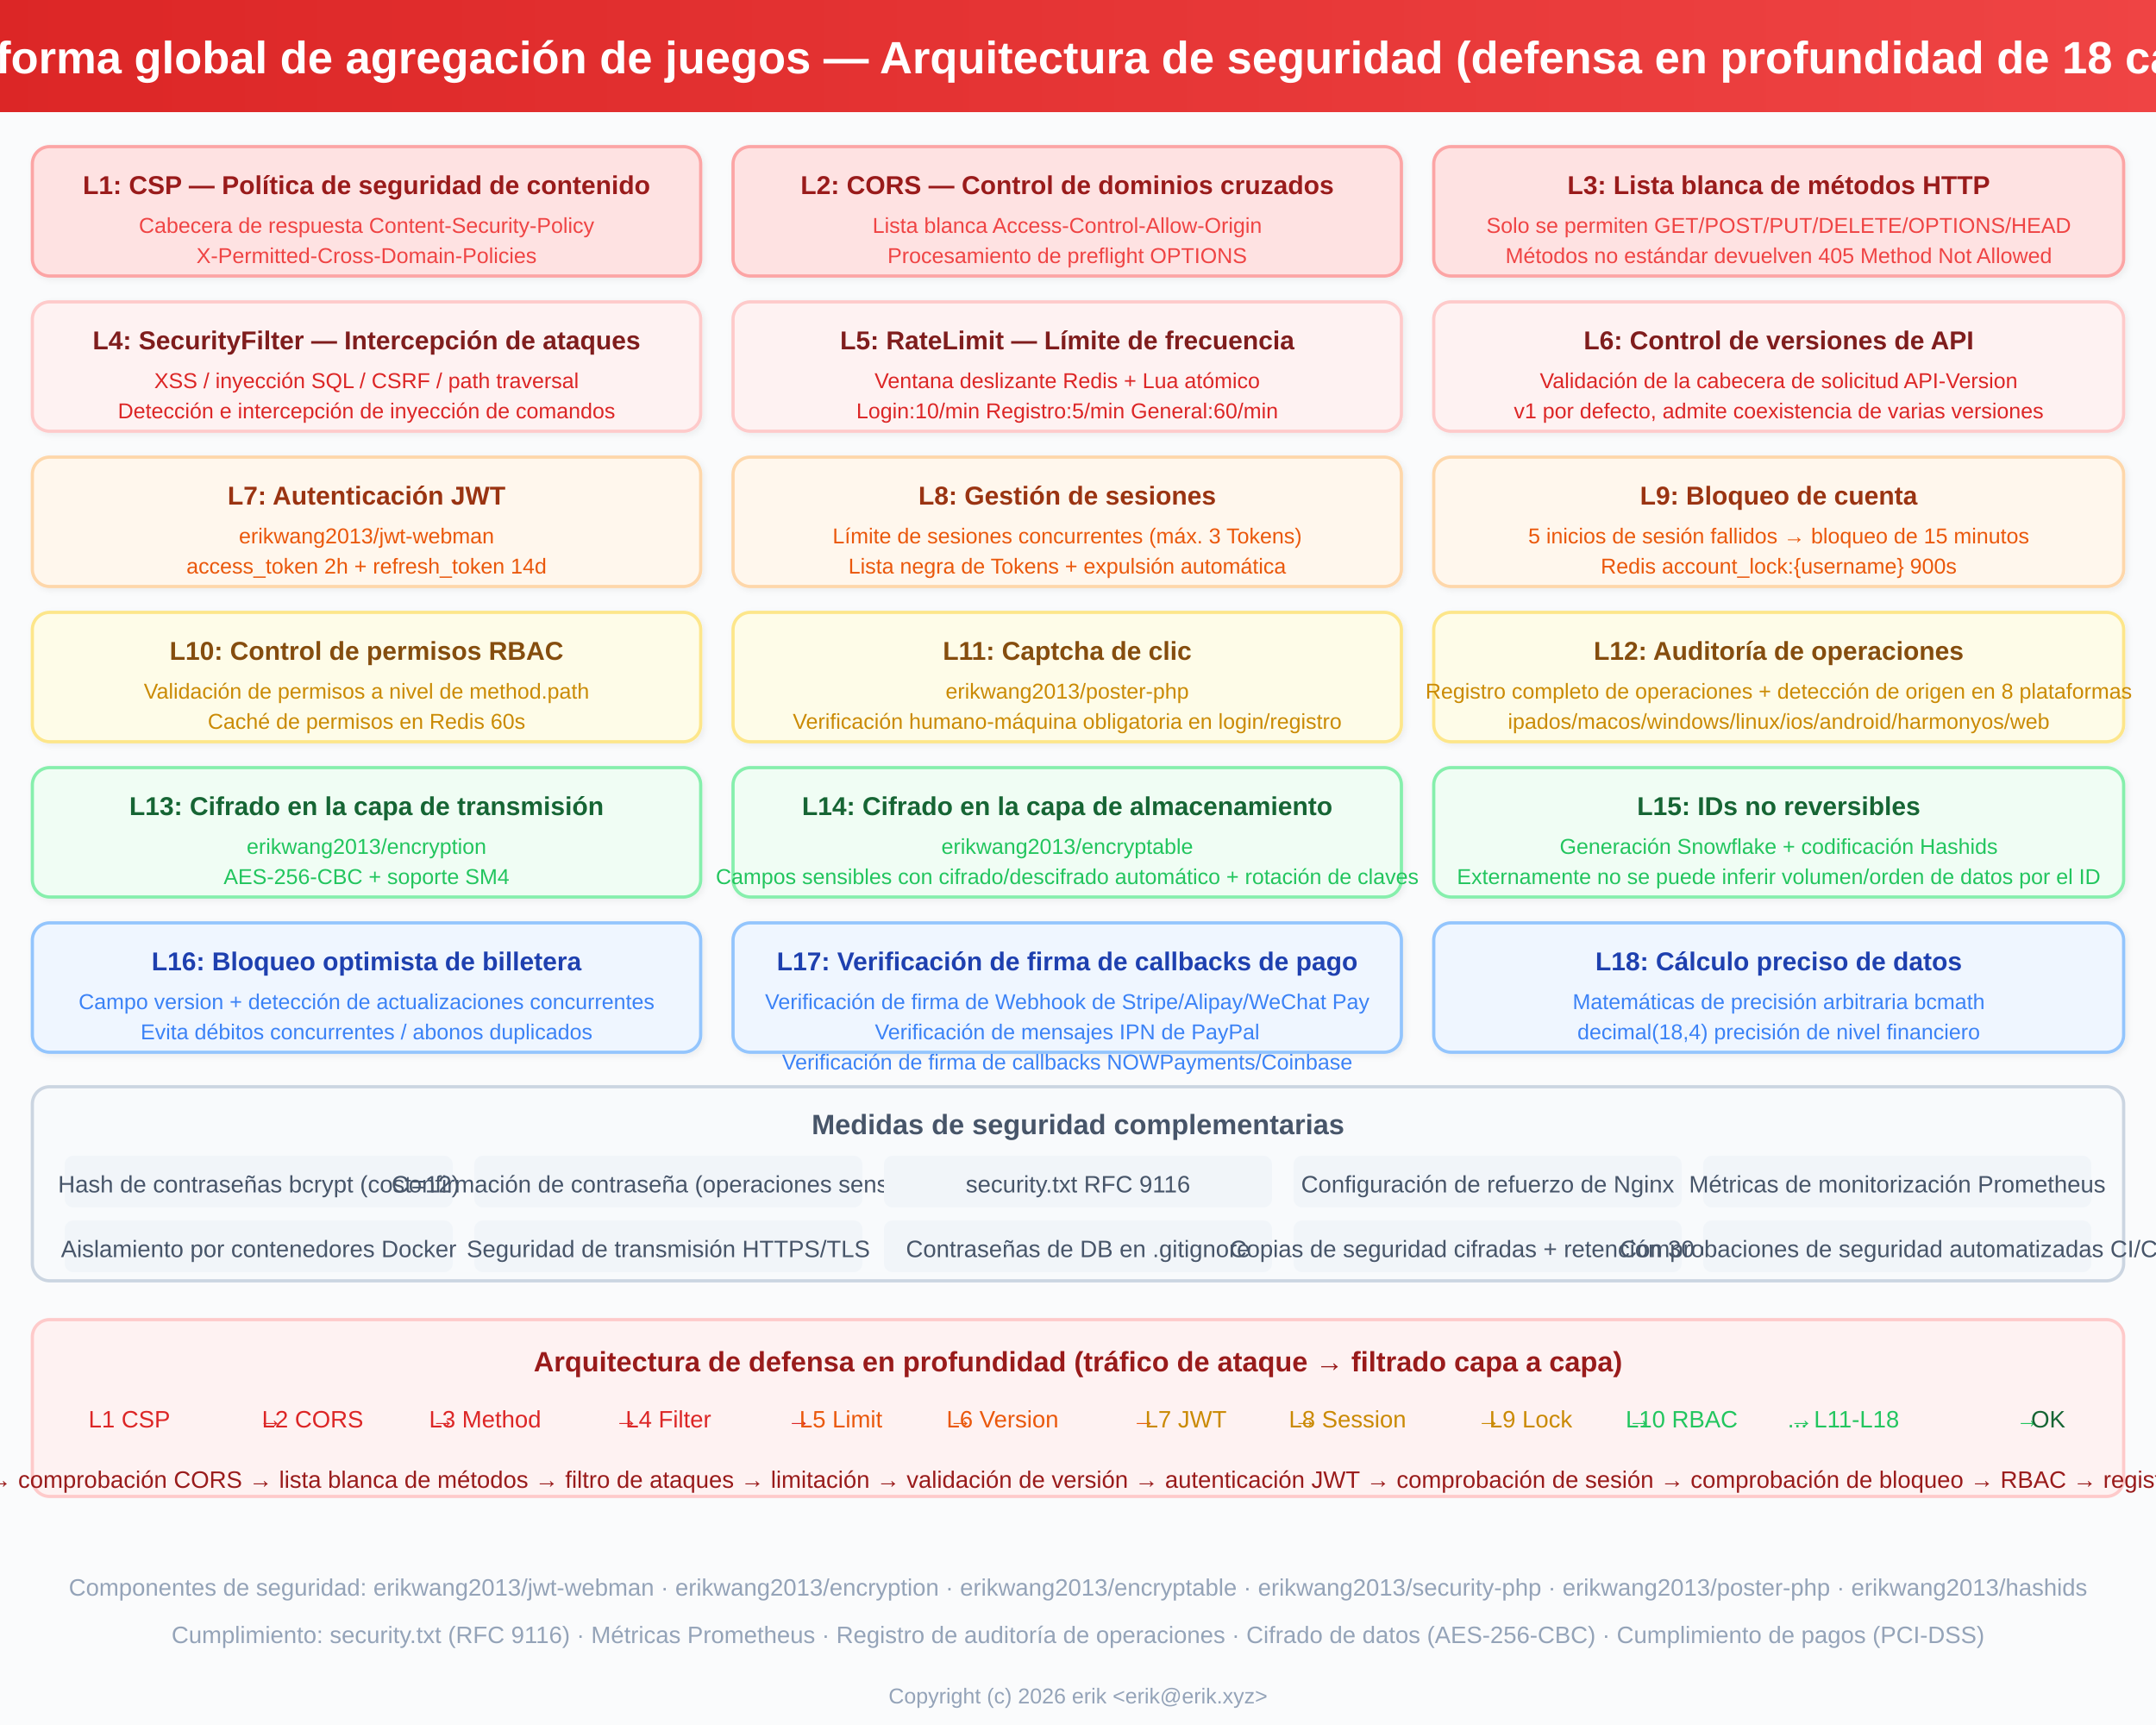
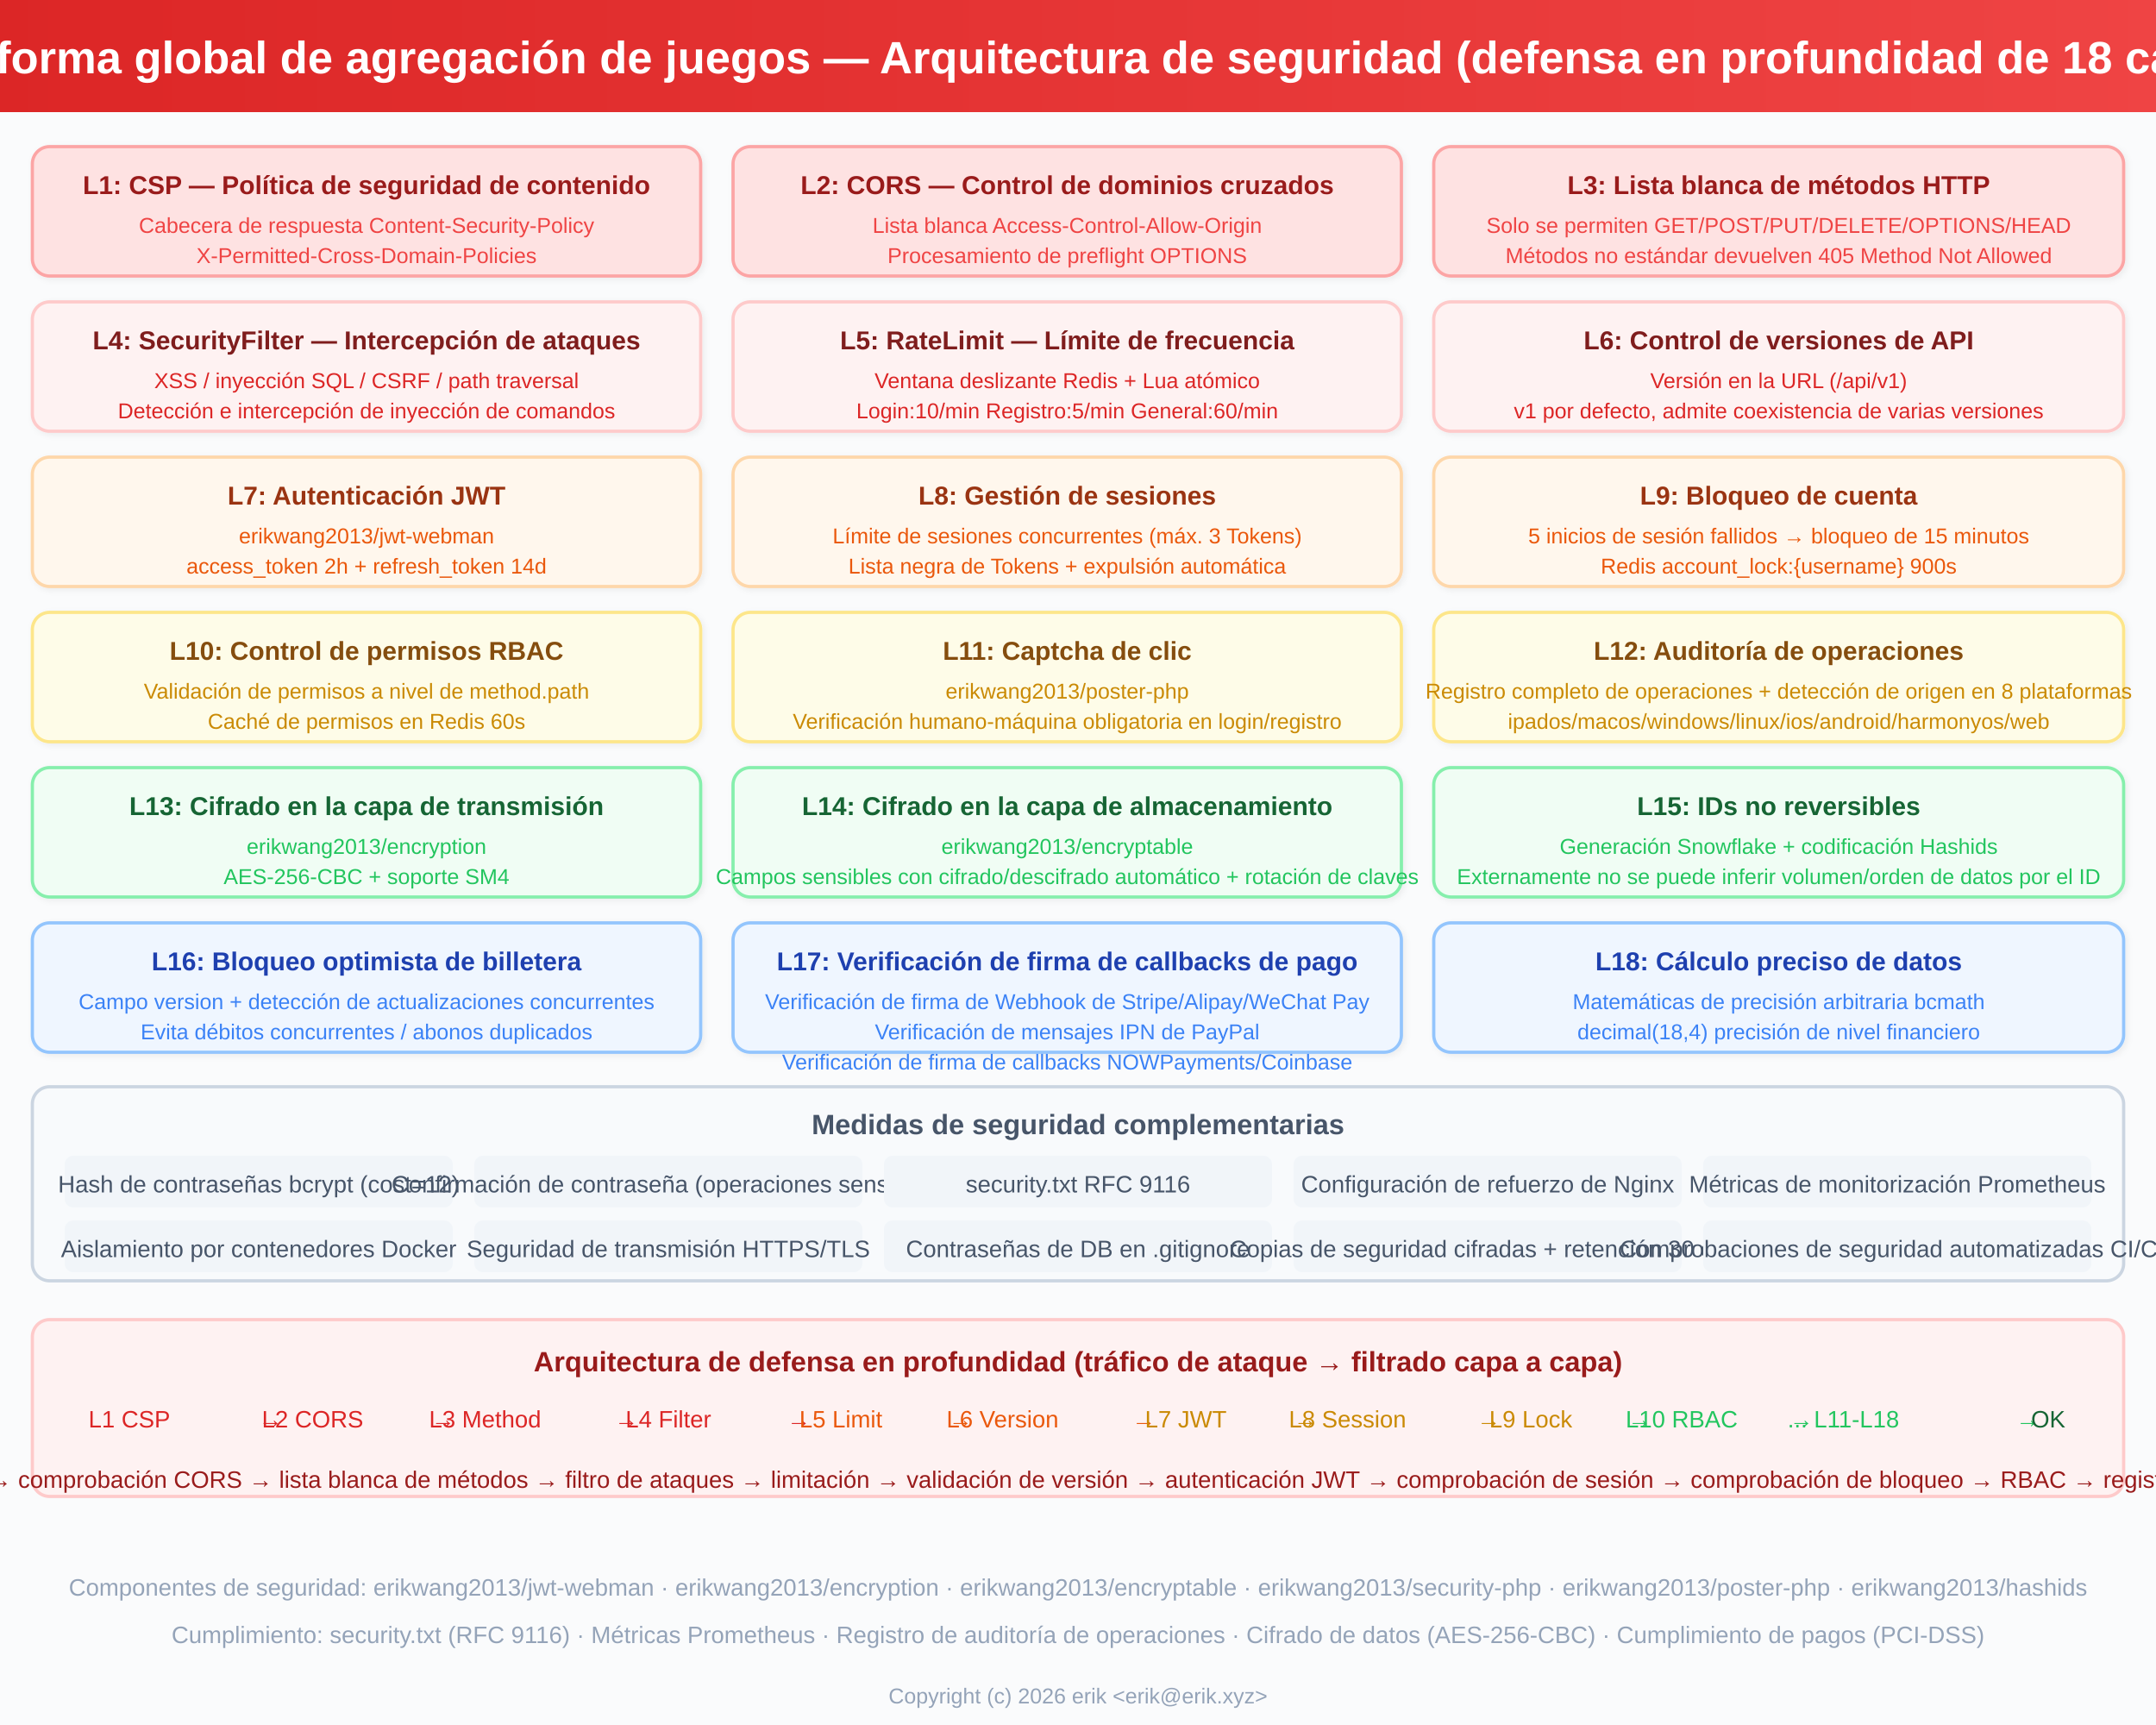
<svg xmlns="http://www.w3.org/2000/svg" viewBox="0 0 1000 800" font-family="Arial, 'Noto Sans SC', 'Noto Sans', sans-serif">
  <defs>
    <linearGradient id="hd" x1="0" y1="0" x2="1" y2="0">
      <stop offset="0%" stop-color="#dc2626" />
      <stop offset="100%" stop-color="#ef4444" />
    </linearGradient>
    <filter id="sh">
      <feDropShadow dx="1" dy="1" stdDeviation="1.5" flood-opacity=".06" />
    </filter>
  </defs>
  <rect width="1000" height="800" fill="#fafbfc" />
  <rect x="0" y="0" width="1000" height="52" fill="url(#hd)" />
  <text x="500" y="34" text-anchor="middle" fill="#fff" font-size="21" font-weight="bold">Plataforma global de agregación de juegos — Arquitectura de seguridad (defensa en profundidad de 18 capas)</text>
  <rect x="15" y="68" width="310" height="60" rx="8" fill="#fee2e2" stroke="#fca5a5" stroke-width="1.5" filter="url(#sh)" />
  <text x="170" y="90" text-anchor="middle" fill="#991b1b" font-size="12" font-weight="bold">L1: CSP — Política de seguridad de contenido</text>
  <text x="170" y="108" text-anchor="middle" fill="#ef4444" font-size="10">Cabecera de respuesta Content-Security-Policy</text>
  <text x="170" y="122" text-anchor="middle" fill="#ef4444" font-size="10">X-Permitted-Cross-Domain-Policies</text>
  <rect x="340" y="68" width="310" height="60" rx="8" fill="#fee2e2" stroke="#fca5a5" stroke-width="1.5" filter="url(#sh)" />
  <text x="495" y="90" text-anchor="middle" fill="#991b1b" font-size="12" font-weight="bold">L2: CORS — Control de dominios cruzados</text>
  <text x="495" y="108" text-anchor="middle" fill="#ef4444" font-size="10">Lista blanca Access-Control-Allow-Origin</text>
  <text x="495" y="122" text-anchor="middle" fill="#ef4444" font-size="10">Procesamiento de preflight OPTIONS</text>
  <rect x="665" y="68" width="320" height="60" rx="8" fill="#fee2e2" stroke="#fca5a5" stroke-width="1.5" filter="url(#sh)" />
  <text x="825" y="90" text-anchor="middle" fill="#991b1b" font-size="12" font-weight="bold">L3: Lista blanca de métodos HTTP</text>
  <text x="825" y="108" text-anchor="middle" fill="#ef4444" font-size="10">Solo se permiten GET/POST/PUT/DELETE/OPTIONS/HEAD</text>
  <text x="825" y="122" text-anchor="middle" fill="#ef4444" font-size="10">Métodos no estándar devuelven 405 Method Not Allowed</text>
  <rect x="15" y="140" width="310" height="60" rx="8" fill="#fef2f2" stroke="#fecaca" stroke-width="1.5" filter="url(#sh)" />
  <text x="170" y="162" text-anchor="middle" fill="#7f1d1d" font-size="12" font-weight="bold">L4: SecurityFilter — Intercepción de ataques</text>
  <text x="170" y="180" text-anchor="middle" fill="#dc2626" font-size="10">XSS / inyección SQL / CSRF / path traversal</text>
  <text x="170" y="194" text-anchor="middle" fill="#dc2626" font-size="10">Detección e intercepción de inyección de comandos</text>
  <rect x="340" y="140" width="310" height="60" rx="8" fill="#fef2f2" stroke="#fecaca" stroke-width="1.5" filter="url(#sh)" />
  <text x="495" y="162" text-anchor="middle" fill="#7f1d1d" font-size="12" font-weight="bold">L5: RateLimit — Límite de frecuencia</text>
  <text x="495" y="180" text-anchor="middle" fill="#dc2626" font-size="10">Ventana deslizante Redis + Lua atómico</text>
  <text x="495" y="194" text-anchor="middle" fill="#dc2626" font-size="10">Login:10/min Registro:5/min General:60/min</text>
  <rect x="665" y="140" width="320" height="60" rx="8" fill="#fef2f2" stroke="#fecaca" stroke-width="1.5" filter="url(#sh)" />
  <text x="825" y="162" text-anchor="middle" fill="#7f1d1d" font-size="12" font-weight="bold">L6: Control de versiones de API</text>
-   <text x="825" y="180" text-anchor="middle" fill="#dc2626" font-size="10">Validación de la cabecera de solicitud API-Version</text>
+   <text x="825" y="180" text-anchor="middle" fill="#dc2626" font-size="10">Versión en la URL (/api/v1)</text>
  <text x="825" y="194" text-anchor="middle" fill="#dc2626" font-size="10">v1 por defecto, admite coexistencia de varias versiones</text>
  <rect x="15" y="212" width="310" height="60" rx="8" fill="#fff7ed" stroke="#fed7aa" stroke-width="1.5" filter="url(#sh)" />
  <text x="170" y="234" text-anchor="middle" fill="#9a3412" font-size="12" font-weight="bold">L7: Autenticación JWT</text>
  <text x="170" y="252" text-anchor="middle" fill="#ea580c" font-size="10">erikwang2013/jwt-webman</text>
  <text x="170" y="266" text-anchor="middle" fill="#ea580c" font-size="10">access_token 2h + refresh_token 14d</text>
  <rect x="340" y="212" width="310" height="60" rx="8" fill="#fff7ed" stroke="#fed7aa" stroke-width="1.5" filter="url(#sh)" />
  <text x="495" y="234" text-anchor="middle" fill="#9a3412" font-size="12" font-weight="bold">L8: Gestión de sesiones</text>
  <text x="495" y="252" text-anchor="middle" fill="#ea580c" font-size="10">Límite de sesiones concurrentes (máx. 3 Tokens)</text>
  <text x="495" y="266" text-anchor="middle" fill="#ea580c" font-size="10">Lista negra de Tokens + expulsión automática</text>
  <rect x="665" y="212" width="320" height="60" rx="8" fill="#fff7ed" stroke="#fed7aa" stroke-width="1.5" filter="url(#sh)" />
  <text x="825" y="234" text-anchor="middle" fill="#9a3412" font-size="12" font-weight="bold">L9: Bloqueo de cuenta</text>
  <text x="825" y="252" text-anchor="middle" fill="#ea580c" font-size="10">5 inicios de sesión fallidos → bloqueo de 15 minutos</text>
  <text x="825" y="266" text-anchor="middle" fill="#ea580c" font-size="10">Redis account_lock:{username} 900s</text>
  <rect x="15" y="284" width="310" height="60" rx="8" fill="#fefce8" stroke="#fde68a" stroke-width="1.5" filter="url(#sh)" />
  <text x="170" y="306" text-anchor="middle" fill="#854d0e" font-size="12" font-weight="bold">L10: Control de permisos RBAC</text>
  <text x="170" y="324" text-anchor="middle" fill="#ca8a04" font-size="10">Validación de permisos a nivel de method.path</text>
  <text x="170" y="338" text-anchor="middle" fill="#ca8a04" font-size="10">Caché de permisos en Redis 60s</text>
  <rect x="340" y="284" width="310" height="60" rx="8" fill="#fefce8" stroke="#fde68a" stroke-width="1.5" filter="url(#sh)" />
  <text x="495" y="306" text-anchor="middle" fill="#854d0e" font-size="12" font-weight="bold">L11: Captcha de clic</text>
  <text x="495" y="324" text-anchor="middle" fill="#ca8a04" font-size="10">erikwang2013/poster-php</text>
  <text x="495" y="338" text-anchor="middle" fill="#ca8a04" font-size="10">Verificación humano-máquina obligatoria en login/registro</text>
  <rect x="665" y="284" width="320" height="60" rx="8" fill="#fefce8" stroke="#fde68a" stroke-width="1.5" filter="url(#sh)" />
  <text x="825" y="306" text-anchor="middle" fill="#854d0e" font-size="12" font-weight="bold">L12: Auditoría de operaciones</text>
  <text x="825" y="324" text-anchor="middle" fill="#ca8a04" font-size="10">Registro completo de operaciones + detección de origen en 8 plataformas</text>
  <text x="825" y="338" text-anchor="middle" fill="#ca8a04" font-size="10">ipados/macos/windows/linux/ios/android/harmonyos/web</text>
  <rect x="15" y="356" width="310" height="60" rx="8" fill="#f0fdf4" stroke="#86efac" stroke-width="1.5" filter="url(#sh)" />
  <text x="170" y="378" text-anchor="middle" fill="#166534" font-size="12" font-weight="bold">L13: Cifrado en la capa de transmisión</text>
  <text x="170" y="396" text-anchor="middle" fill="#22c55e" font-size="10">erikwang2013/encryption</text>
  <text x="170" y="410" text-anchor="middle" fill="#22c55e" font-size="10">AES-256-CBC + soporte SM4</text>
  <rect x="340" y="356" width="310" height="60" rx="8" fill="#f0fdf4" stroke="#86efac" stroke-width="1.5" filter="url(#sh)" />
  <text x="495" y="378" text-anchor="middle" fill="#166534" font-size="12" font-weight="bold">L14: Cifrado en la capa de almacenamiento</text>
  <text x="495" y="396" text-anchor="middle" fill="#22c55e" font-size="10">erikwang2013/encryptable</text>
  <text x="495" y="410" text-anchor="middle" fill="#22c55e" font-size="10">Campos sensibles con cifrado/descifrado automático + rotación de claves</text>
  <rect x="665" y="356" width="320" height="60" rx="8" fill="#f0fdf4" stroke="#86efac" stroke-width="1.5" filter="url(#sh)" />
  <text x="825" y="378" text-anchor="middle" fill="#166534" font-size="12" font-weight="bold">L15: IDs no reversibles</text>
  <text x="825" y="396" text-anchor="middle" fill="#22c55e" font-size="10">Generación Snowflake + codificación Hashids</text>
  <text x="825" y="410" text-anchor="middle" fill="#22c55e" font-size="10">Externamente no se puede inferir volumen/orden de datos por el ID</text>
  <rect x="15" y="428" width="310" height="60" rx="8" fill="#eff6ff" stroke="#93c5fd" stroke-width="1.5" filter="url(#sh)" />
  <text x="170" y="450" text-anchor="middle" fill="#1e40af" font-size="12" font-weight="bold">L16: Bloqueo optimista de billetera</text>
  <text x="170" y="468" text-anchor="middle" fill="#3b82f6" font-size="10">Campo version + detección de actualizaciones concurrentes</text>
  <text x="170" y="482" text-anchor="middle" fill="#3b82f6" font-size="10">Evita débitos concurrentes / abonos duplicados</text>
  <rect x="340" y="428" width="310" height="60" rx="8" fill="#eff6ff" stroke="#93c5fd" stroke-width="1.5" filter="url(#sh)" />
  <text x="495" y="450" text-anchor="middle" fill="#1e40af" font-size="12" font-weight="bold">L17: Verificación de firma de callbacks de pago</text>
  <text x="495" y="468" text-anchor="middle" fill="#3b82f6" font-size="10">Verificación de firma de Webhook de Stripe/Alipay/WeChat Pay</text>
  <text x="495" y="482" text-anchor="middle" fill="#3b82f6" font-size="10">Verificación de mensajes IPN de PayPal</text>
  <text x="495" y="496" text-anchor="middle" fill="#3b82f6" font-size="10">Verificación de firma de callbacks NOWPayments/Coinbase</text>
  <rect x="665" y="428" width="320" height="60" rx="8" fill="#eff6ff" stroke="#93c5fd" stroke-width="1.5" filter="url(#sh)" />
  <text x="825" y="450" text-anchor="middle" fill="#1e40af" font-size="12" font-weight="bold">L18: Cálculo preciso de datos</text>
  <text x="825" y="468" text-anchor="middle" fill="#3b82f6" font-size="10">Matemáticas de precisión arbitraria bcmath</text>
  <text x="825" y="482" text-anchor="middle" fill="#3b82f6" font-size="10">decimal(18,4) precisión de nivel financiero</text>
  <rect x="15" y="504" width="970" height="90" rx="8" fill="#f8fafc" stroke="#cbd5e1" stroke-width="1.5" />
  <text x="500" y="526" text-anchor="middle" fill="#475569" font-size="13" font-weight="bold">Medidas de seguridad complementarias</text>
  <rect x="30" y="536" width="180" height="24" rx="4" fill="#f1f5f9" />
  <text x="120" y="553" text-anchor="middle" fill="#475569" font-size="11">Hash de contraseñas bcrypt (cost=12)</text>
  <rect x="220" y="536" width="180" height="24" rx="4" fill="#f1f5f9" />
  <text x="310" y="553" text-anchor="middle" fill="#475569" font-size="11">Confirmación de contraseña (operaciones sensibles)</text>
  <rect x="410" y="536" width="180" height="24" rx="4" fill="#f1f5f9" />
  <text x="500" y="553" text-anchor="middle" fill="#475569" font-size="11">security.txt RFC 9116</text>
  <rect x="600" y="536" width="180" height="24" rx="4" fill="#f1f5f9" />
  <text x="690" y="553" text-anchor="middle" fill="#475569" font-size="11">Configuración de refuerzo de Nginx</text>
  <rect x="790" y="536" width="180" height="24" rx="4" fill="#f1f5f9" />
  <text x="880" y="553" text-anchor="middle" fill="#475569" font-size="11">Métricas de monitorización Prometheus</text>
  <rect x="30" y="566" width="180" height="24" rx="4" fill="#f1f5f9" />
  <text x="120" y="583" text-anchor="middle" fill="#475569" font-size="11">Aislamiento por contenedores Docker</text>
  <rect x="220" y="566" width="180" height="24" rx="4" fill="#f1f5f9" />
  <text x="310" y="583" text-anchor="middle" fill="#475569" font-size="11">Seguridad de transmisión HTTPS/TLS</text>
  <rect x="410" y="566" width="180" height="24" rx="4" fill="#f1f5f9" />
  <text x="500" y="583" text-anchor="middle" fill="#475569" font-size="11">Contraseñas de DB en .gitignore</text>
  <rect x="600" y="566" width="180" height="24" rx="4" fill="#f1f5f9" />
  <text x="690" y="583" text-anchor="middle" fill="#475569" font-size="11">Copias de seguridad cifradas + retención 30 días</text>
  <rect x="790" y="566" width="180" height="24" rx="4" fill="#f1f5f9" />
  <text x="880" y="583" text-anchor="middle" fill="#475569" font-size="11">Comprobaciones de seguridad automatizadas CI/CD</text>
  <rect x="15" y="612" width="970" height="82" rx="8" fill="#fef2f2" stroke="#fecaca" stroke-width="1.5" />
  <text x="500" y="636" text-anchor="middle" fill="#991b1b" font-size="13" font-weight="bold">Arquitectura de defensa en profundidad (tráfico de ataque → filtrado capa a capa)</text>
  <text x="60" y="662" text-anchor="middle" fill="#dc2626" font-size="11">L1 CSP</text>
  <text x="120" y="662" fill="#dc2626" font-size="11">→</text>
  <text x="145" y="662" text-anchor="middle" fill="#dc2626" font-size="11">L2 CORS</text>
  <text x="200" y="662" fill="#dc2626" font-size="11">→</text>
  <text x="225" y="662" text-anchor="middle" fill="#dc2626" font-size="11">L3 Method</text>
  <text x="285" y="662" fill="#dc2626" font-size="11">→</text>
  <text x="310" y="662" text-anchor="middle" fill="#dc2626" font-size="11">L4 Filter</text>
  <text x="365" y="662" fill="#dc2626" font-size="11">→</text>
  <text x="390" y="662" text-anchor="middle" fill="#ea580c" font-size="11">L5 Limit</text>
  <text x="440" y="662" fill="#ea580c" font-size="11">→</text>
  <text x="465" y="662" text-anchor="middle" fill="#ea580c" font-size="11">L6 Version</text>
  <text x="525" y="662" fill="#ea580c" font-size="11">→</text>
  <text x="550" y="662" text-anchor="middle" fill="#ca8a04" font-size="11">L7 JWT</text>
  <text x="600" y="662" fill="#ca8a04" font-size="11">→</text>
  <text x="625" y="662" text-anchor="middle" fill="#ca8a04" font-size="11">L8 Session</text>
  <text x="685" y="662" fill="#ca8a04" font-size="11">→</text>
  <text x="710" y="662" text-anchor="middle" fill="#ca8a04" font-size="11">L9 Lock</text>
  <text x="755" y="662" fill="#22c55e" font-size="11">→</text>
  <text x="780" y="662" text-anchor="middle" fill="#22c55e" font-size="11">L10 RBAC</text>
  <text x="830" y="662" fill="#22c55e" font-size="11">→</text>
  <text x="855" y="662" text-anchor="middle" fill="#22c55e" font-size="11">... L11-L18</text>
  <text x="935" y="662" fill="#22c55e" font-size="11">→</text>
  <text x="950" y="662" text-anchor="middle" fill="#166534" font-size="11">OK</text>
  <text x="500" y="690" text-anchor="middle" fill="#991b1b" font-size="11">Solicitud → cabecera CSP → comprobación CORS → lista blanca de métodos → filtro de ataques → limitación → validación de versión → autenticación JWT → comprobación de sesión → comprobación de bloqueo → RBAC → registro de auditoría → Controller</text>
  <text x="500" y="740" text-anchor="middle" fill="#94a3b8" font-size="11">Componentes de seguridad: erikwang2013/jwt-webman · erikwang2013/encryption · erikwang2013/encryptable · erikwang2013/security-php · erikwang2013/poster-php · erikwang2013/hashids</text>
  <text x="500" y="762" text-anchor="middle" fill="#94a3b8" font-size="11">Cumplimiento: security.txt (RFC 9116) · Métricas Prometheus · Registro de auditoría de operaciones · Cifrado de datos (AES-256-CBC) · Cumplimiento de pagos (PCI-DSS)</text>
  <text x="500" y="790" text-anchor="middle" fill="#94a3b8" font-size="10">Copyright (c) 2026 erik &lt;erik@erik.xyz&gt;</text>
</svg>
